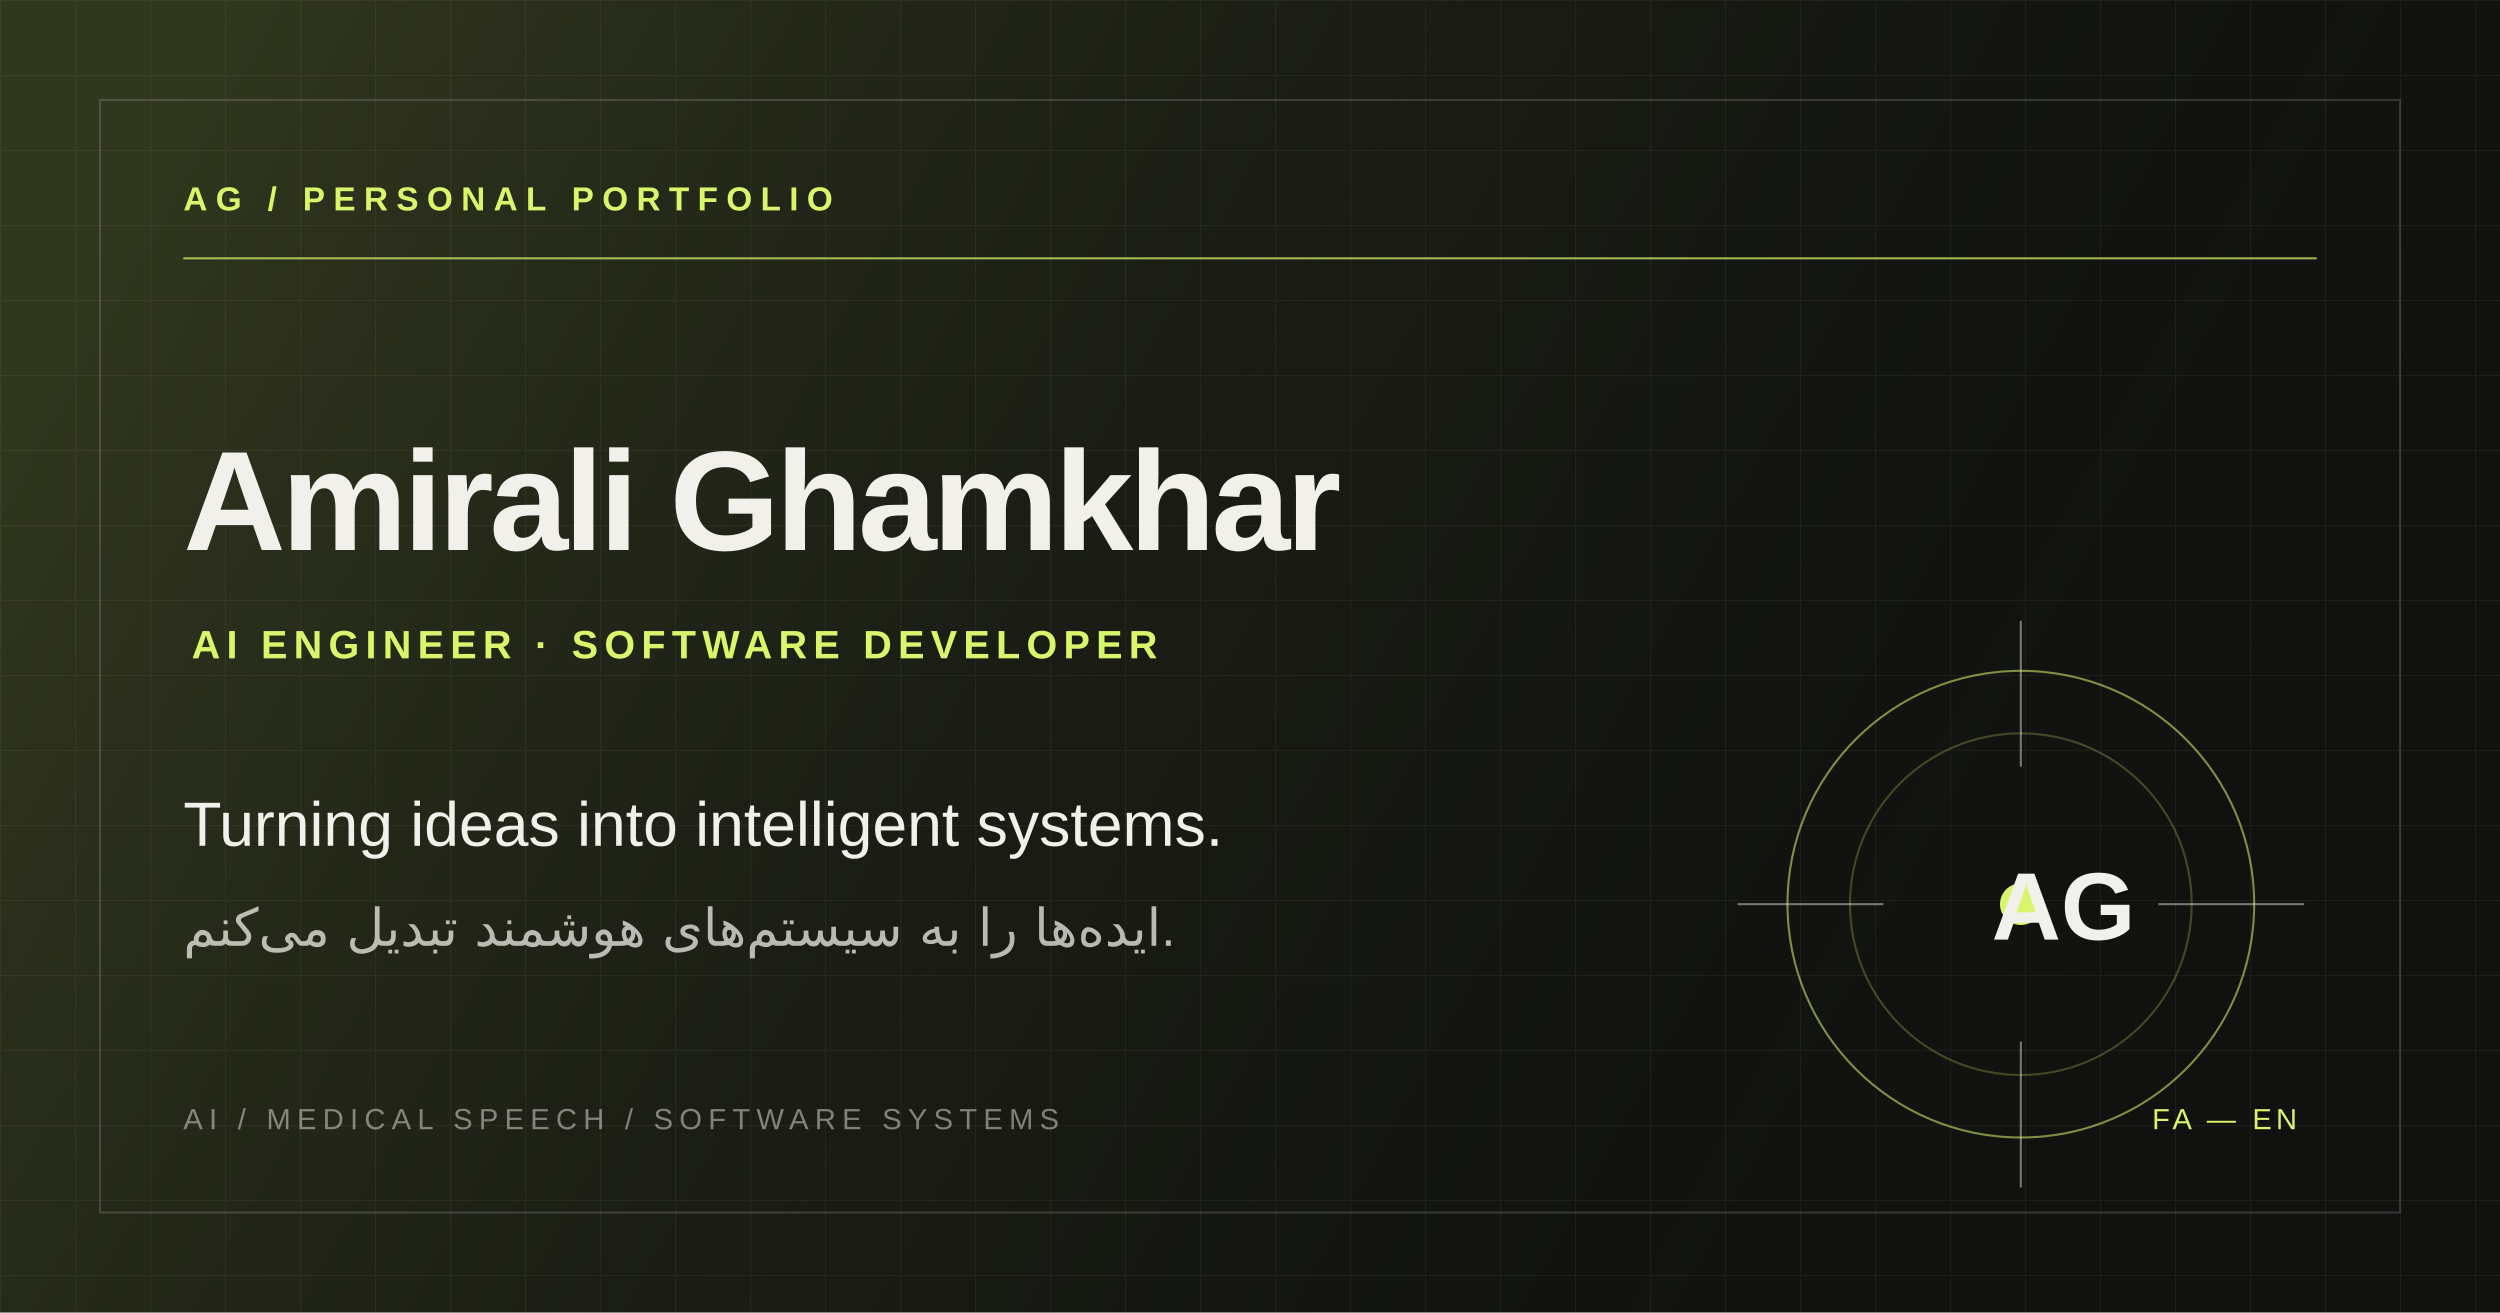
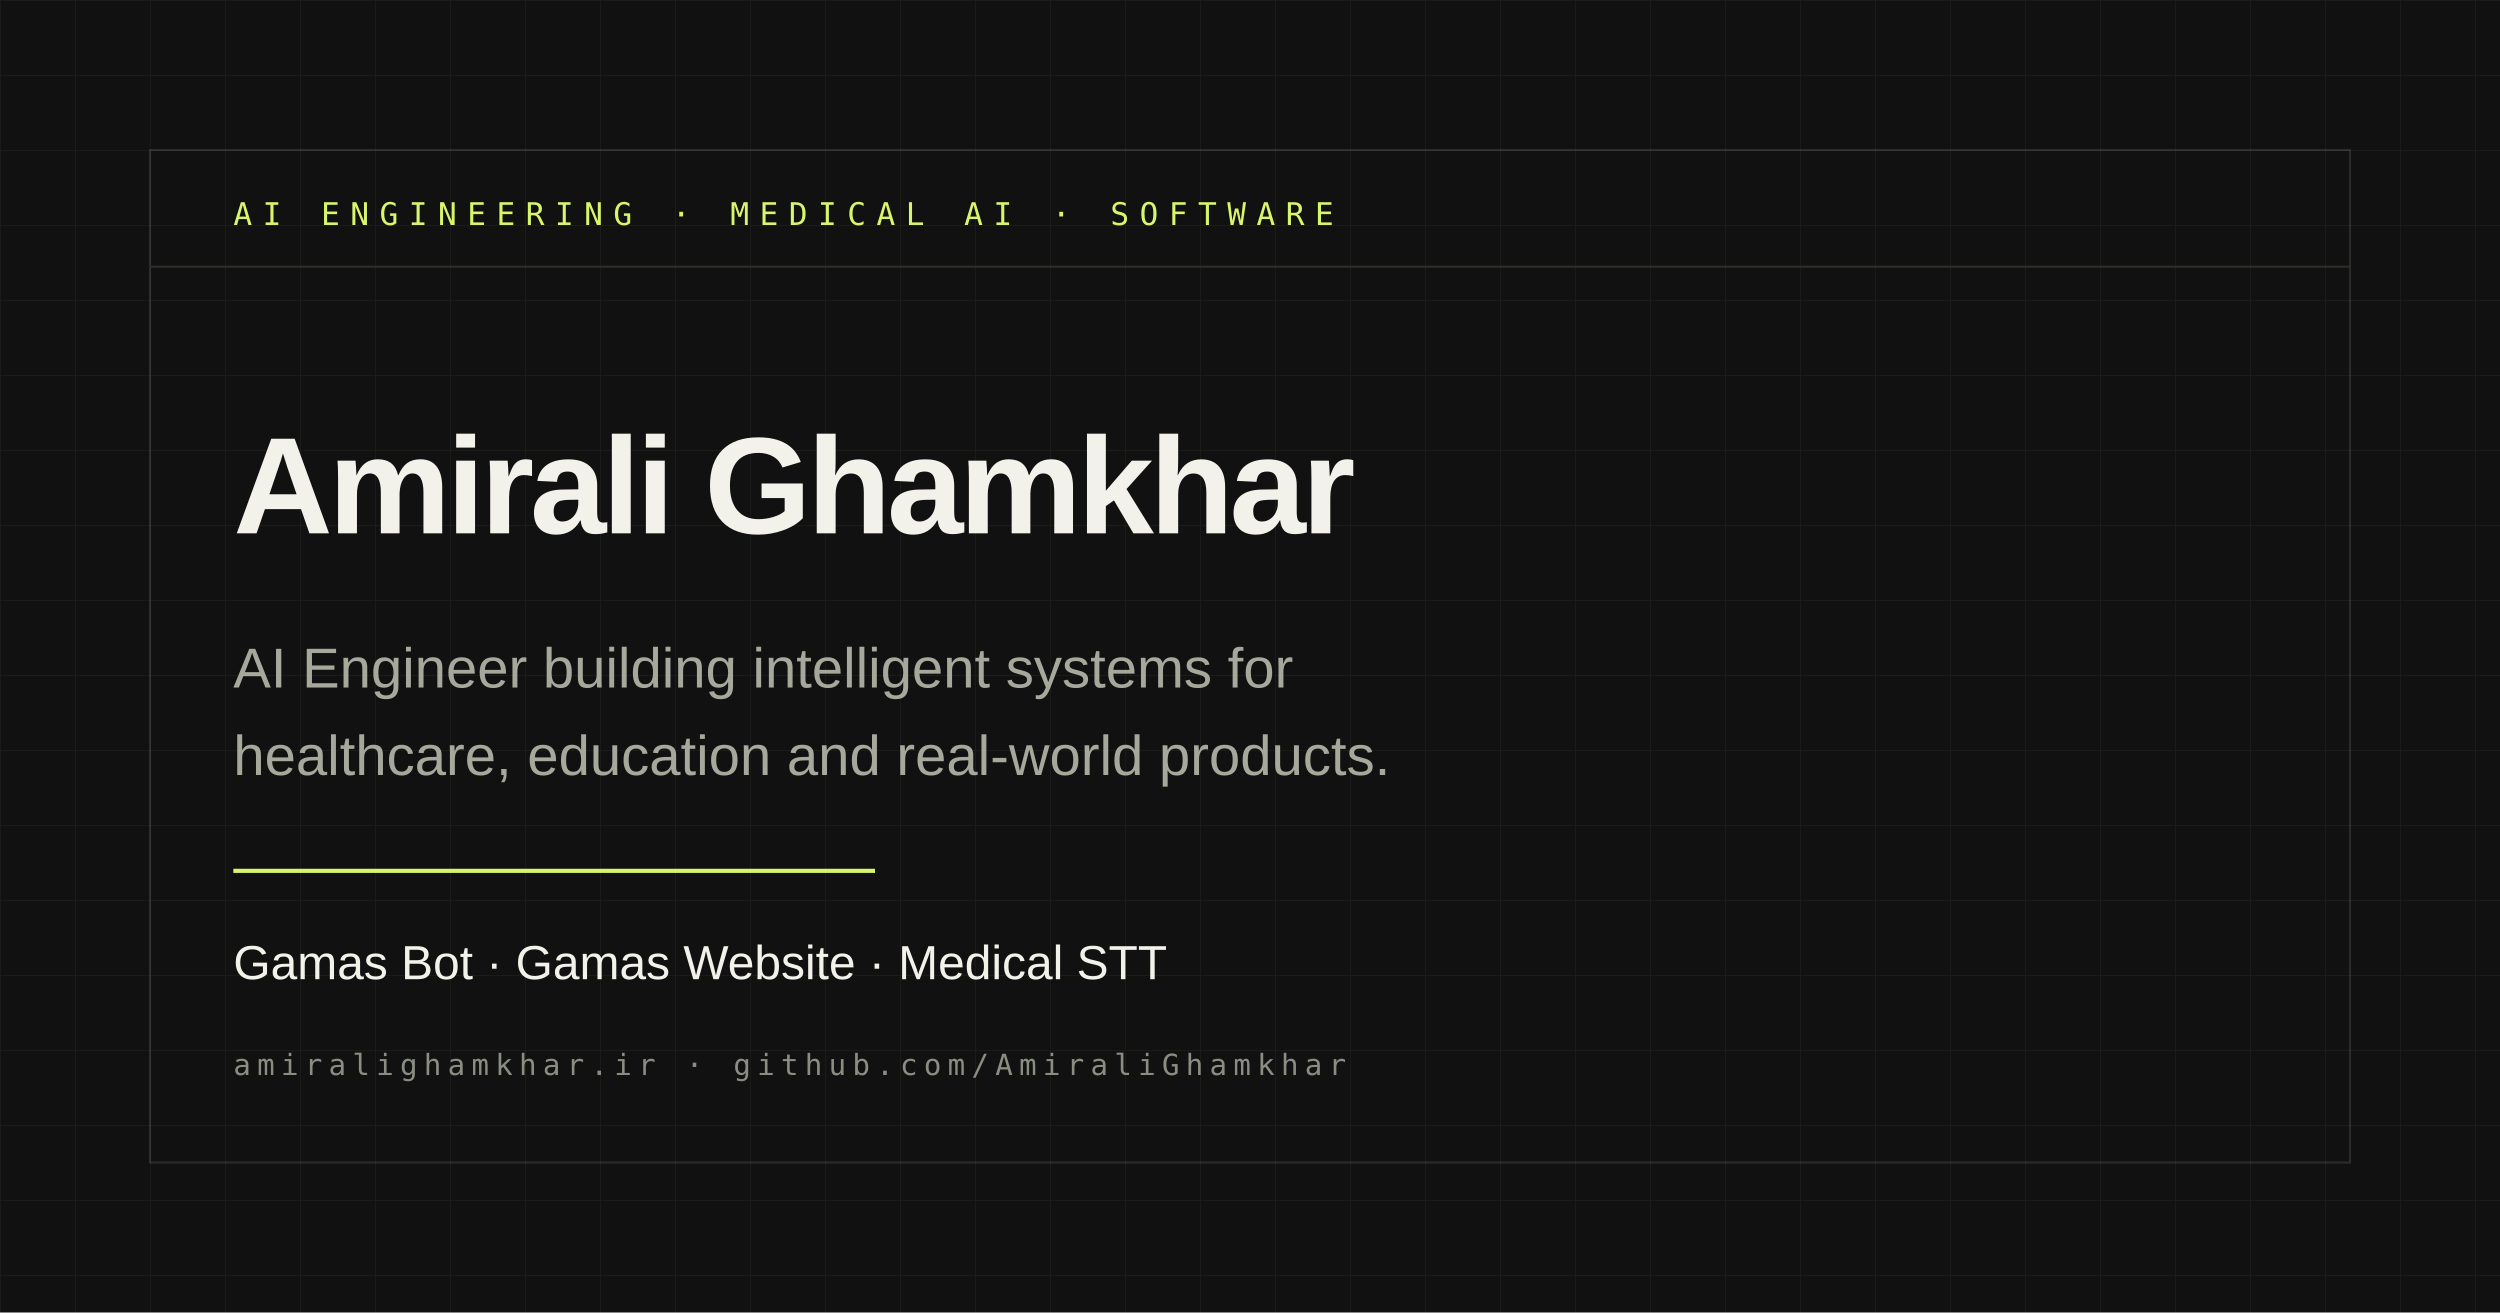
- <svg xmlns="http://www.w3.org/2000/svg" width="1200" height="630" viewBox="0 0 1200 630" fill="none">
+ <svg xmlns="http://www.w3.org/2000/svg" width="1200" height="630" viewBox="0 0 1200 630" fill="none" role="img" aria-label="Amirali Ghamkhar — AI Engineer / Medical AI / Software">
  <defs>
-     <linearGradient id="wash" x1="78" y1="62" x2="1034" y2="585" gradientUnits="userSpaceOnUse">
-       <stop stop-color="#D9F56B" stop-opacity=".16" />
-       <stop offset="1" stop-color="#111210" stop-opacity="0" />
-     </linearGradient>
    <pattern id="grid" width="36" height="36" patternUnits="userSpaceOnUse">
-       <path d="M36 0H0V36" stroke="#F2F0EA" stroke-opacity=".055" />
+       <path d="M36 0H0V36" stroke="#F2F1EA" stroke-opacity=".05" />
    </pattern>
  </defs>
-   <rect width="1200" height="630" fill="#111210" />
+   <rect width="1200" height="630" fill="#101110" />
  <rect width="1200" height="630" fill="url(#grid)" />
-   <rect width="1200" height="630" fill="url(#wash)" />
-   <path d="M48 48H1152V582H48z" stroke="#F2F0EA" stroke-opacity=".16" />
-   <path d="M88 124H1112" stroke="#D9F56B" stroke-opacity=".72" />
-   <text x="88" y="101" fill="#D9F56B" font-family="Arial,sans-serif" font-size="16" font-weight="700" letter-spacing="4">AG / PERSONAL PORTFOLIO</text>
-   <text x="88" y="264" fill="#F2F0EA" font-family="Arial,sans-serif" font-size="68" font-weight="700" letter-spacing="-2">Amirali Ghamkhar</text>
-   <text x="92" y="316" fill="#D9F56B" font-family="Arial,sans-serif" font-size="19" font-weight="600" letter-spacing="3">AI ENGINEER  ·  SOFTWARE DEVELOPER</text>
-   <text x="88" y="406" fill="#F2F0EA" font-family="Arial,sans-serif" font-size="30" font-weight="500">Turning ideas into intelligent systems.</text>
-   <text x="88" y="454" fill="#F2F0EA" fill-opacity=".74" font-family="Arial,sans-serif" font-size="25">ایده‌ها را به سیستم‌های هوشمند تبدیل می‌کنم.</text>
-   <circle cx="970" cy="434" r="112" stroke="#D9F56B" stroke-opacity=".55" />
-   <circle cx="970" cy="434" r="82" stroke="#D9F56B" stroke-opacity=".24" />
-   <circle cx="970" cy="434" r="10" fill="#D9F56B" />
-   <path d="M970 298V368M970 500V570M834 434H904M1036 434H1106" stroke="#F2F0EA" stroke-opacity=".45" />
-   <text x="956" y="451" fill="#F2F0EA" font-family="Arial,sans-serif" font-size="46" font-weight="700">AG</text>
-   <text x="88" y="542" fill="#F2F0EA" fill-opacity=".48" font-family="Arial,sans-serif" font-size="14" letter-spacing="3">AI / MEDICAL SPEECH / SOFTWARE SYSTEMS</text>
-   <text x="1033" y="542" fill="#D9F56B" font-family="Arial,sans-serif" font-size="14" letter-spacing="2">FA — EN</text>
+   <path d="M72 72H1128V558H72z" stroke="#F2F1EA" stroke-opacity=".12" />
+   <path d="M72 128H1128" stroke="#2C2F28" />
+   <text x="112" y="108" fill="#D9F56B" font-family="ui-monospace, monospace" font-size="15" letter-spacing="5">AI ENGINEERING · MEDICAL AI · SOFTWARE</text>
+   <text x="112" y="256" fill="#F2F1EA" font-family="Arial, Helvetica, sans-serif" font-size="66" font-weight="700" letter-spacing="-2">Amirali Ghamkhar</text>
+   <text x="112" y="330" fill="#A5A89B" font-family="Arial, Helvetica, sans-serif" font-size="27" font-weight="400">AI Engineer building intelligent systems for</text>
+   <text x="112" y="372" fill="#A5A89B" font-family="Arial, Helvetica, sans-serif" font-size="27" font-weight="400">healthcare, education and real-world products.</text>
+   <path d="M112 418H420" stroke="#D9F56B" stroke-width="2" />
+   <text x="112" y="470" fill="#F2F1EA" font-family="Arial, Helvetica, sans-serif" font-size="23" font-weight="400">Gamas Bot · Gamas Website · Medical STT</text>
+   <text x="112" y="516" fill="#8A8D82" font-family="ui-monospace, monospace" font-size="14" letter-spacing="3">amiralighamkhar.ir  ·  github.com/AmiraliGhamkhar</text>
</svg>
